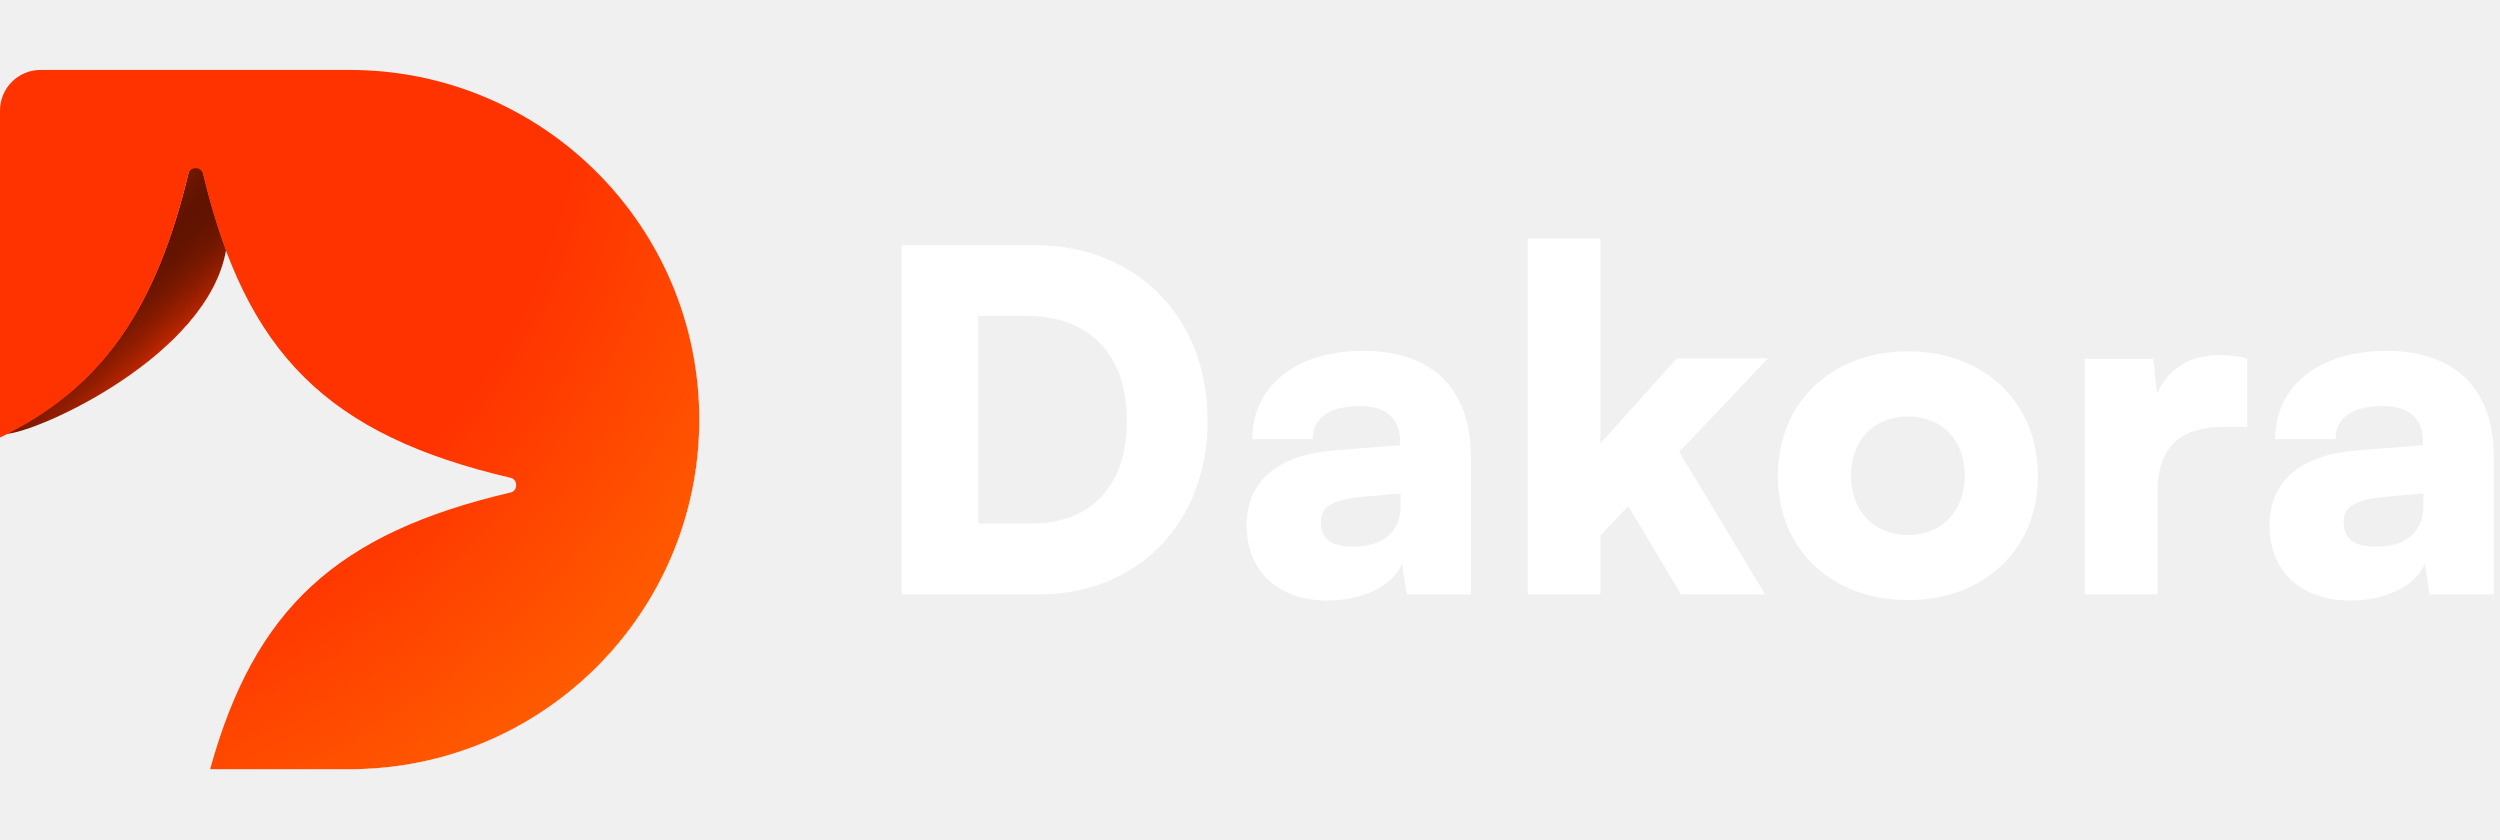
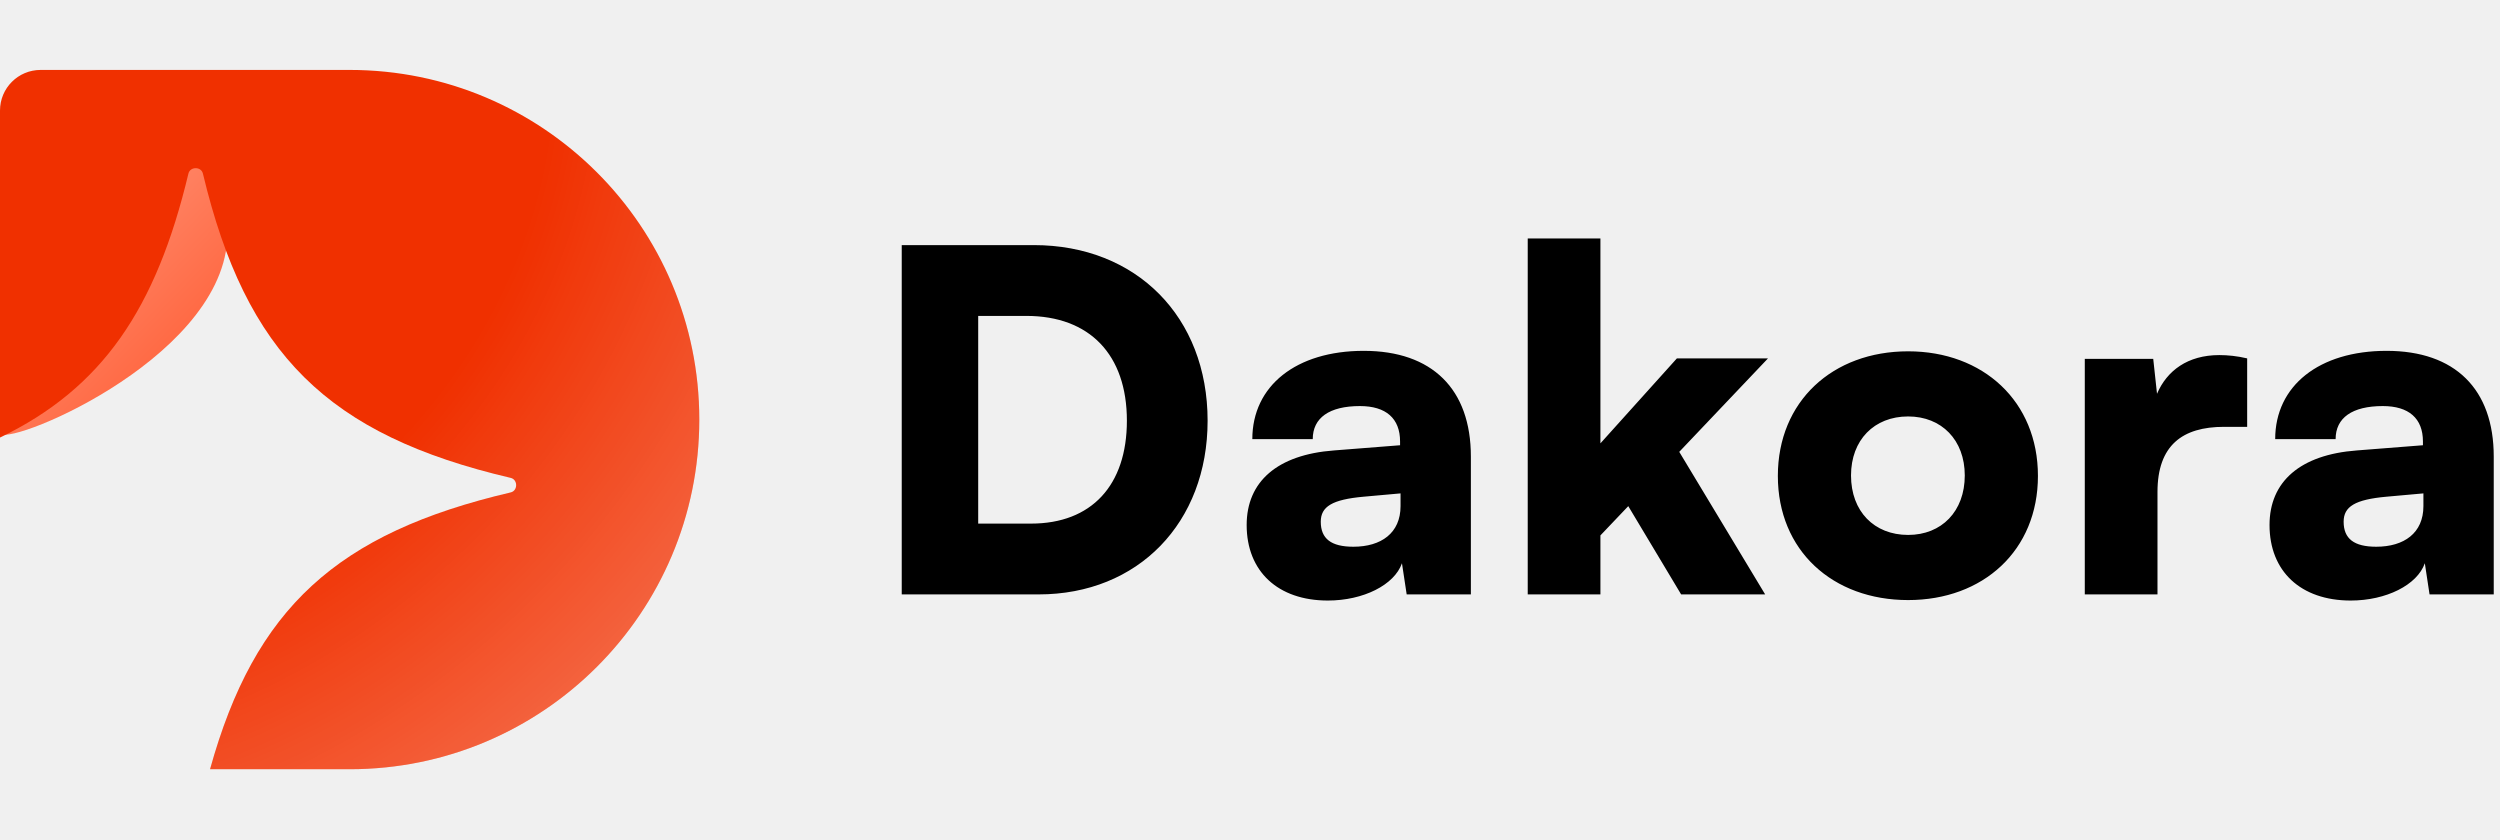
<svg xmlns="http://www.w3.org/2000/svg" width="143" height="48" viewBox="0 0 143 48" fill="none">
-   <path d="M10.786 9.883C10.885 9.471 11.517 9.471 11.616 9.883C11.998 11.484 12.434 12.948 12.935 14.289C11.917 20.32 2.221 24.728 0.328 24.822C5.971 21.987 8.974 17.473 10.786 9.883Z" fill="url(#paint0_linear_84_78)" />
-   <path d="M10.786 9.883C10.885 9.471 11.517 9.471 11.616 9.883C11.998 11.484 12.434 12.948 12.935 14.289C11.917 20.32 2.221 24.728 0.328 24.822C5.971 21.987 8.974 17.473 10.786 9.883Z" fill="url(#paint1_linear_84_78)" style="mix-blend-mode:overlay" />
-   <path d="M20 4C31.046 4 40 12.954 40 24C40 35.046 31.046 44 20 44H12.014C14.573 34.783 19.273 30.495 29.213 28.166C29.628 28.069 29.628 27.432 29.213 27.335C18.727 24.878 14.07 20.239 11.607 9.93C11.509 9.516 10.876 9.516 10.777 9.93C8.932 17.662 5.851 22.204 0 25.028V6.323C0 5.04 1.04 4 2.323 4H20Z" fill="#FF3300" />
-   <path d="M20 4C31.046 4 40 12.954 40 24C40 35.046 31.046 44 20 44H12.014C14.573 34.783 19.273 30.495 29.213 28.166C29.628 28.069 29.628 27.432 29.213 27.335C18.727 24.878 14.07 20.239 11.607 9.93C11.509 9.516 10.876 9.516 10.777 9.93C8.932 17.662 5.851 22.204 0 25.028V6.323C0 5.04 1.04 4 2.323 4H20Z" fill="url(#paint2_radial_84_78)" style="mix-blend-mode:overlay" />
-   <path d="M59.409 34H51.579V14.02H59.139C64.998 14.02 69.075 18.124 69.075 24.064C69.075 29.896 65.106 34 59.409 34ZM58.707 18.07H55.953V29.95H58.977C62.433 29.95 64.458 27.763 64.458 24.064C64.458 20.284 62.325 18.07 58.707 18.07ZM75.953 34.351C73.091 34.351 71.309 32.677 71.309 30.031C71.309 27.547 73.064 26.008 76.304 25.765L80.084 25.468V25.252C80.084 23.929 79.274 23.227 77.789 23.227C76.034 23.227 75.089 23.902 75.089 25.117H71.633C71.633 22.066 74.144 20.068 78.005 20.068C81.92 20.068 84.134 22.255 84.134 26.116V34H80.462L80.192 32.218C79.76 33.46 77.978 34.351 75.953 34.351ZM77.411 31.273C79.004 31.273 80.111 30.49 80.111 28.951V28.222L78.005 28.411C76.196 28.573 75.548 28.978 75.548 29.842C75.548 30.814 76.142 31.273 77.411 31.273ZM91.544 34H87.386V13.642H91.544V25.36L95.918 20.5H101.129L96.053 25.846L100.967 34H96.161L93.137 28.951L91.544 30.625V34ZM101.693 27.223C101.693 22.957 104.825 20.095 109.145 20.095C113.438 20.095 116.57 22.957 116.57 27.223C116.57 31.489 113.438 34.324 109.145 34.324C104.825 34.324 101.693 31.489 101.693 27.223ZM105.878 27.196C105.878 29.248 107.201 30.598 109.145 30.598C111.062 30.598 112.385 29.248 112.385 27.196C112.385 25.171 111.062 23.821 109.145 23.821C107.201 23.821 105.878 25.171 105.878 27.196ZM128.538 20.5V24.415H127.215C124.839 24.415 123.408 25.468 123.408 28.141V34H119.25V20.527H123.165L123.381 22.525C123.948 21.202 125.136 20.311 126.945 20.311C127.431 20.311 127.971 20.365 128.538 20.5ZM134.461 34.351C131.599 34.351 129.817 32.677 129.817 30.031C129.817 27.547 131.572 26.008 134.812 25.765L138.592 25.468V25.252C138.592 23.929 137.782 23.227 136.297 23.227C134.542 23.227 133.597 23.902 133.597 25.117H130.141C130.141 22.066 132.652 20.068 136.513 20.068C140.428 20.068 142.642 22.255 142.642 26.116V34H138.97L138.7 32.218C138.268 33.46 136.486 34.351 134.461 34.351ZM135.919 31.273C137.512 31.273 138.619 30.49 138.619 28.951V28.222L136.513 28.411C134.704 28.573 134.056 28.978 134.056 29.842C134.056 30.814 134.65 31.273 135.919 31.273Z" fill="white" />
+   <path d="M13 13.743C12.5 20.743 0 25.743 0 24.743L9 9.759L11.5 9.243C11.5 9.243 13.5 6.743 13 13.743Z" fill="url(#paint0_linear_83_3173)" />
+   <path d="M20 4C31.046 4 40 12.954 40 24C40 35.046 31.046 44 20 44H12.014C14.573 34.783 19.273 30.495 29.213 28.166C29.628 28.069 29.628 27.432 29.213 27.335C18.727 24.878 14.07 20.239 11.607 9.93C11.509 9.516 10.876 9.516 10.777 9.93C8.932 17.662 5.851 22.204 0 25.028V6.323C0 5.04 1.04 4 2.323 4H20Z" fill="#F03000" />
+   <path d="M20 4C31.046 4 40 12.954 40 24C40 35.046 31.046 44 20 44H12.014C14.573 34.783 19.273 30.495 29.213 28.166C29.628 28.069 29.628 27.432 29.213 27.335C18.727 24.878 14.07 20.239 11.607 9.93C11.509 9.516 10.876 9.516 10.777 9.93C8.932 17.662 5.851 22.204 0 25.028V6.323C0 5.04 1.04 4 2.323 4H20Z" fill="url(#paint1_radial_83_3173)" fill-opacity="0.3" />
+   <path d="M59.409 34H51.579V14.02H59.139C64.998 14.02 69.075 18.124 69.075 24.064C69.075 29.896 65.106 34 59.409 34ZM58.707 18.07H55.953V29.95H58.977C62.433 29.95 64.458 27.763 64.458 24.064C64.458 20.284 62.325 18.07 58.707 18.07ZM75.953 34.351C73.091 34.351 71.309 32.677 71.309 30.031C71.309 27.547 73.064 26.008 76.304 25.765L80.084 25.468V25.252C80.084 23.929 79.274 23.227 77.789 23.227C76.034 23.227 75.089 23.902 75.089 25.117H71.633C71.633 22.066 74.144 20.068 78.005 20.068C81.92 20.068 84.134 22.255 84.134 26.116V34H80.462L80.192 32.218C79.76 33.46 77.978 34.351 75.953 34.351ZM77.411 31.273C79.004 31.273 80.111 30.49 80.111 28.951V28.222L78.005 28.411C76.196 28.573 75.548 28.978 75.548 29.842C75.548 30.814 76.142 31.273 77.411 31.273ZM91.544 34H87.386V13.642H91.544V25.36L95.918 20.5H101.129L96.053 25.846L100.967 34H96.161L93.137 28.951L91.544 30.625V34ZM101.693 27.223C101.693 22.957 104.825 20.095 109.145 20.095C113.438 20.095 116.57 22.957 116.57 27.223C116.57 31.489 113.438 34.324 109.145 34.324C104.825 34.324 101.693 31.489 101.693 27.223ZM105.878 27.196C105.878 29.248 107.201 30.598 109.145 30.598C111.062 30.598 112.385 29.248 112.385 27.196C112.385 25.171 111.062 23.821 109.145 23.821C107.201 23.821 105.878 25.171 105.878 27.196ZM128.538 20.5V24.415H127.215C124.839 24.415 123.408 25.468 123.408 28.141V34H119.25V20.527H123.165L123.381 22.525C123.948 21.202 125.136 20.311 126.945 20.311C127.431 20.311 127.971 20.365 128.538 20.5ZM134.461 34.351C131.599 34.351 129.817 32.677 129.817 30.031C129.817 27.547 131.572 26.008 134.812 25.765L138.592 25.468V25.252C138.592 23.929 137.782 23.227 136.297 23.227C134.542 23.227 133.597 23.902 133.597 25.117H130.141C130.141 22.066 132.652 20.068 136.513 20.068C140.428 20.068 142.642 22.255 142.642 26.116V34H138.97L138.7 32.218C138.268 33.46 136.486 34.351 134.461 34.351ZM135.919 31.273C137.512 31.273 138.619 30.49 138.619 28.951V28.222L136.513 28.411C134.704 28.573 134.056 28.978 134.056 29.842C134.056 30.814 134.65 31.273 135.919 31.273Z" fill="black" />
  <defs>
-     <linearGradient id="paint0_linear_84_78" x1="12.5" y1="14.5" x2="-7.499" y2="7.498" gradientUnits="userSpaceOnUse">
-       <stop stop-color="#691500" />
-       <stop offset="1" stop-color="#9D2000" />
+     <linearGradient id="paint0_linear_83_3173" x1="21" y1="28" x2="5" y2="12.5" gradientUnits="userSpaceOnUse">
+       <stop stop-color="#FF3705" />
+       <stop offset="1" stop-color="#FF896B" />
    </linearGradient>
-     <linearGradient id="paint1_linear_84_78" x1="7" y1="14" x2="11.5" y2="18.5" gradientUnits="userSpaceOnUse">
-       <stop stop-opacity="0" />
-       <stop offset="1" stop-color="white" />
-     </linearGradient>
-     <radialGradient id="paint2_radial_84_78" cx="0" cy="0" r="1" gradientUnits="userSpaceOnUse" gradientTransform="translate(4 8.5) rotate(48.0587) scale(46.3816 54.7952)">
-       <stop offset="0.572" stop-color="white" stop-opacity="0" />
+     <radialGradient id="paint1_radial_83_3173" cx="0" cy="0" r="1" gradientUnits="userSpaceOnUse" gradientTransform="translate(4 8.5) rotate(48.0587) scale(46.3816 54.7952)">
+       <stop offset="0.54" stop-color="white" stop-opacity="0" />
      <stop offset="1" stop-color="white" />
    </radialGradient>
  </defs>
</svg>
